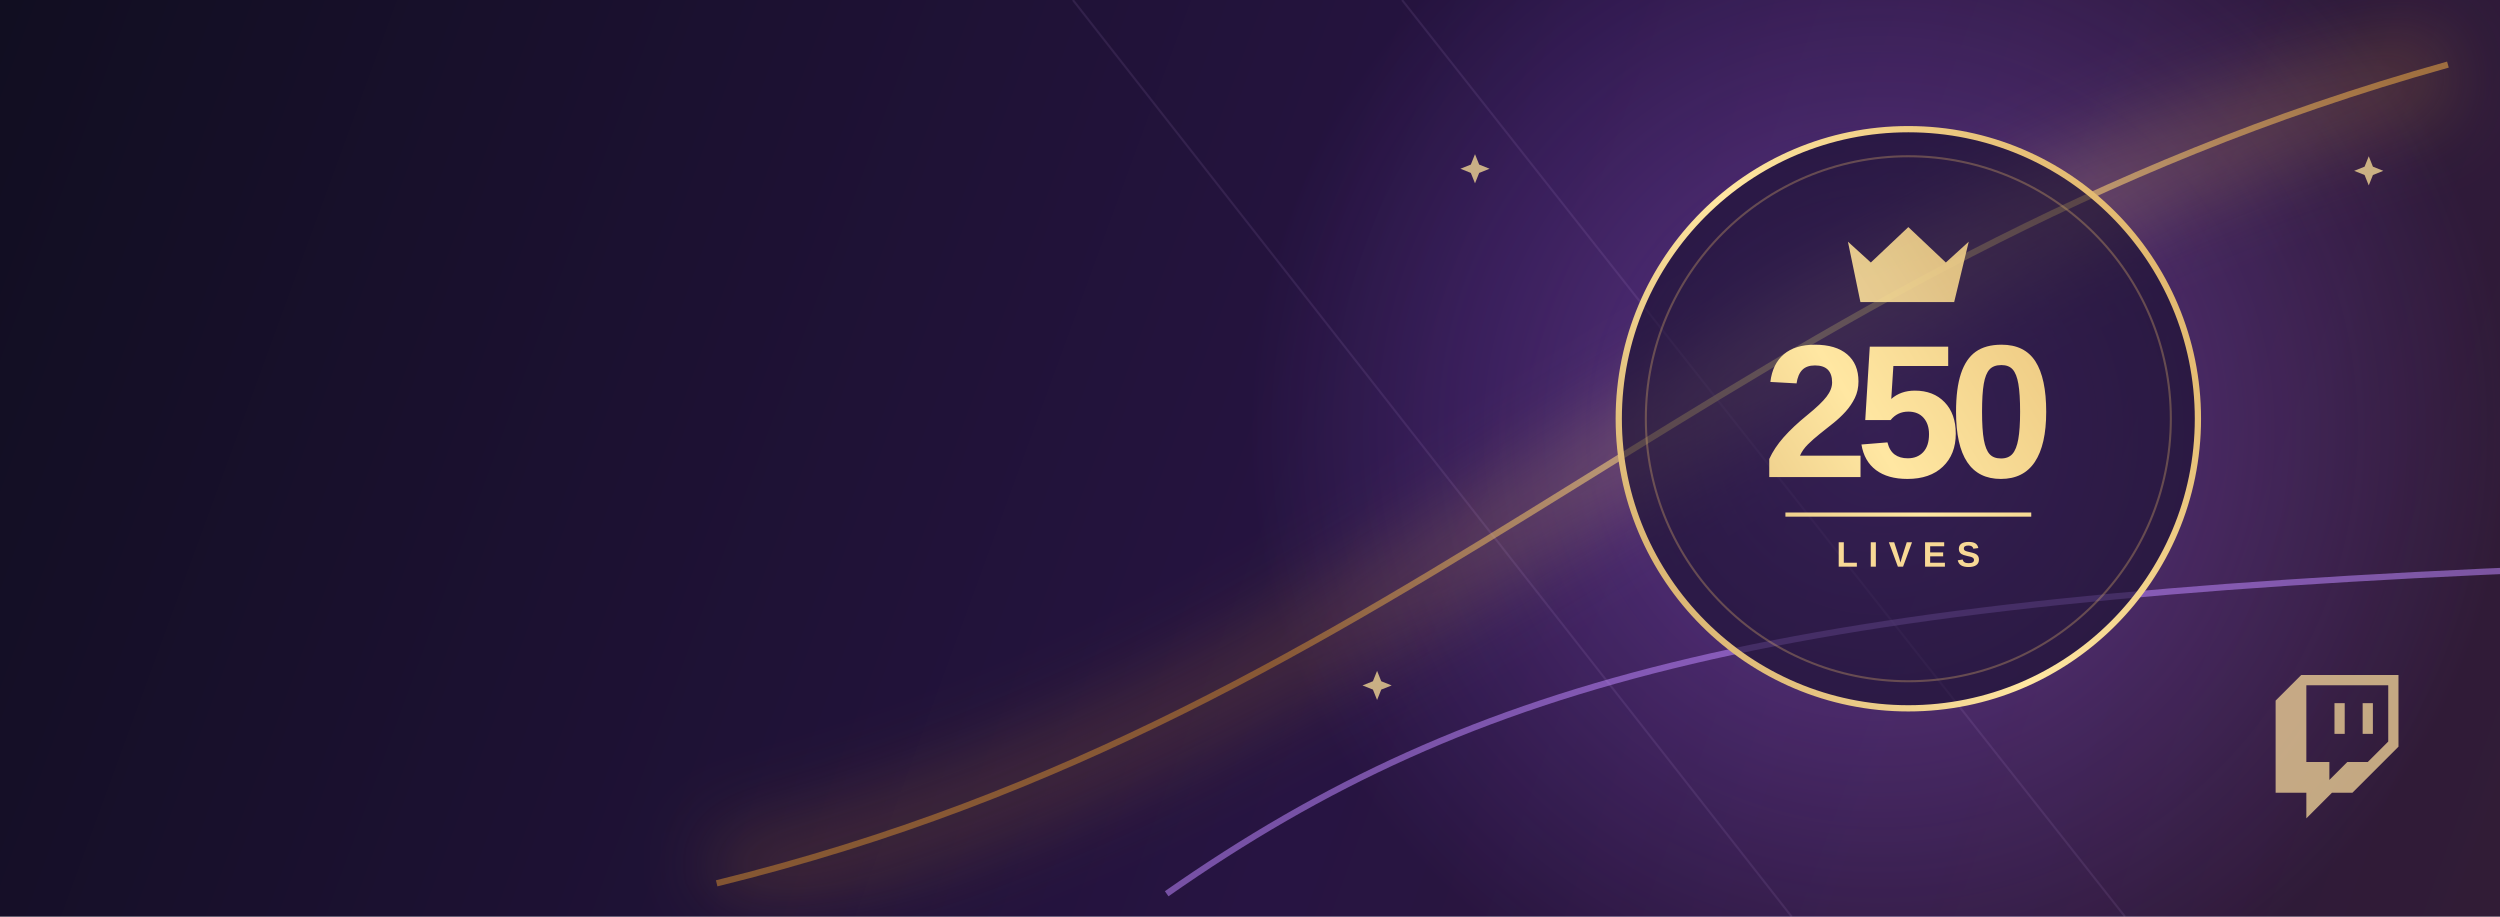
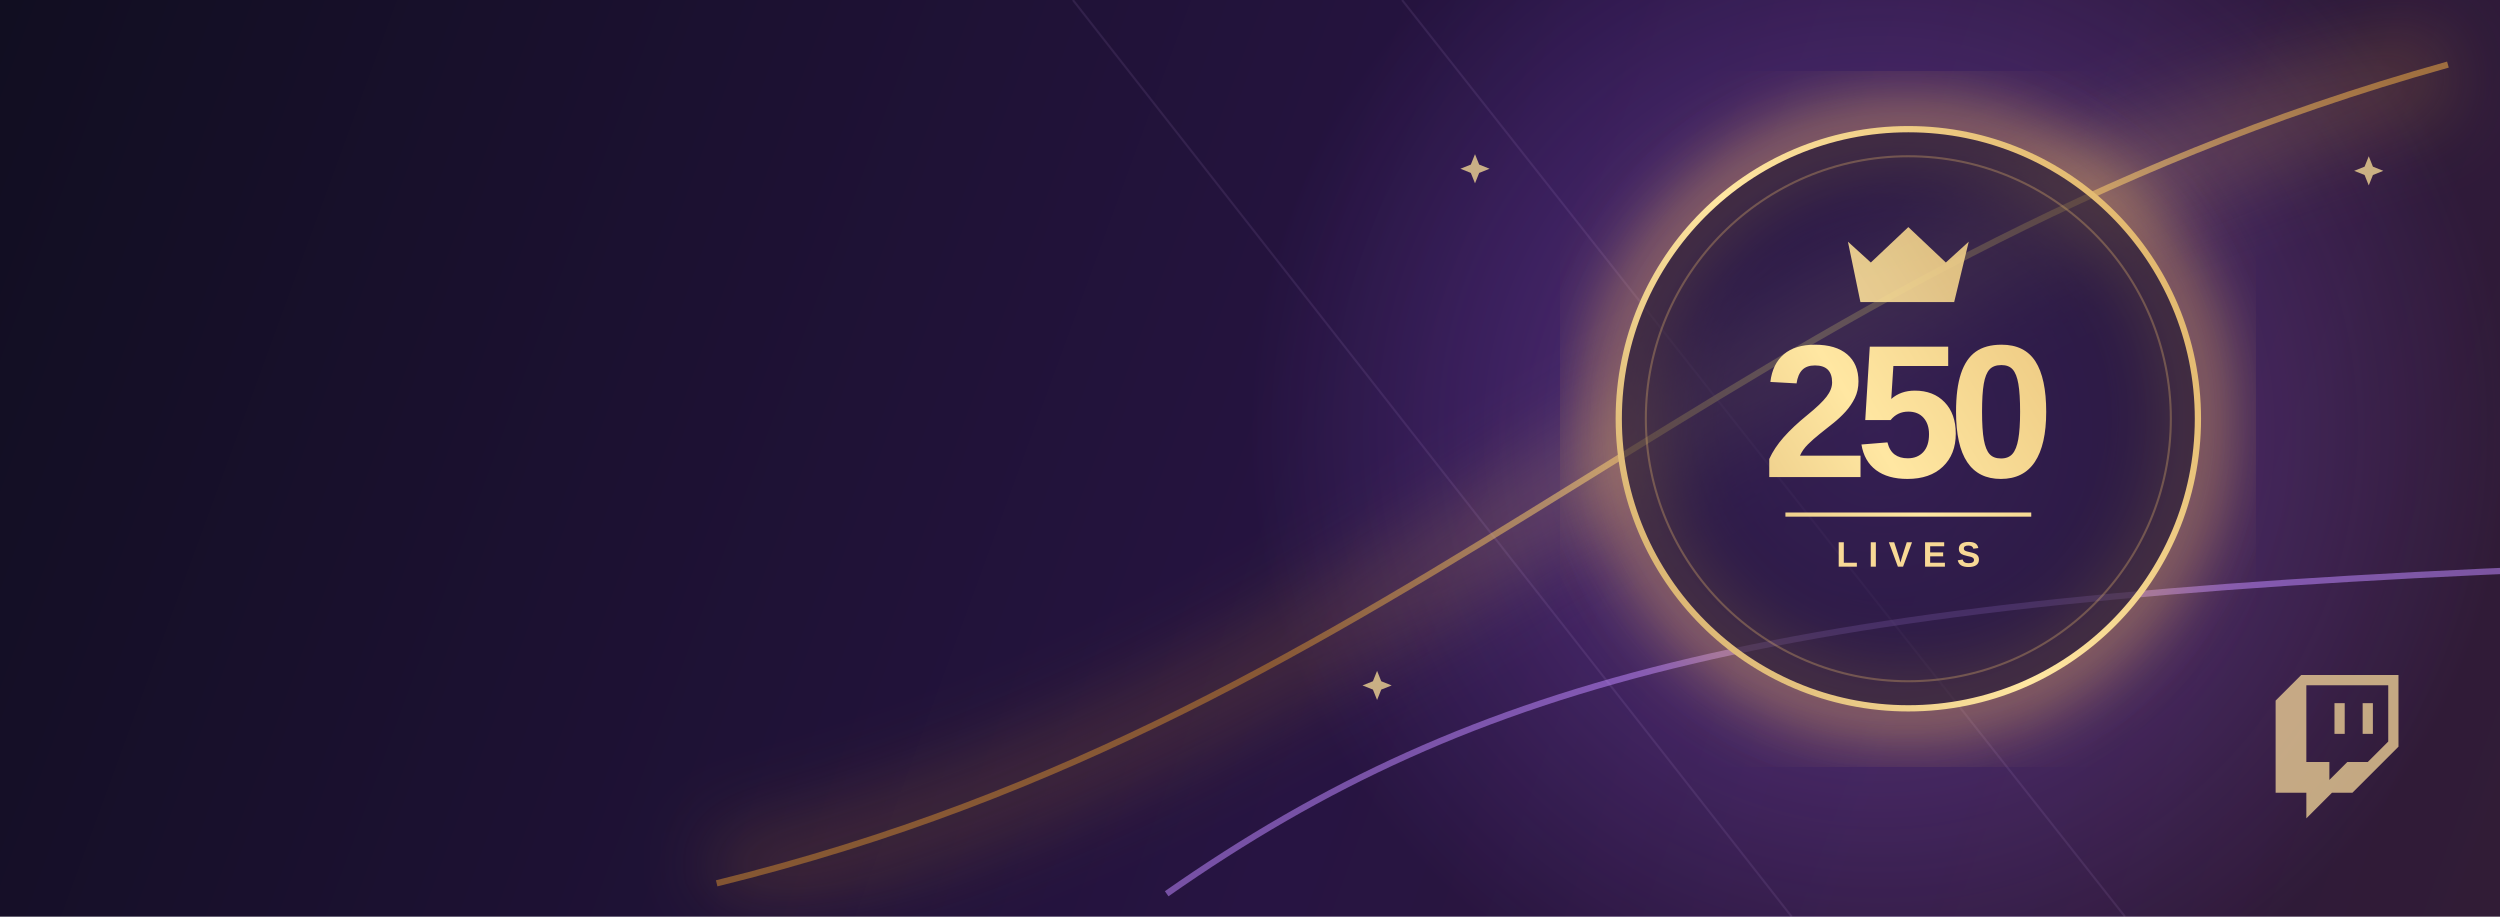
<svg xmlns="http://www.w3.org/2000/svg" viewBox="0 0 1200 440" fill="none">
  <defs>
    <linearGradient id="base" x1="0" y1="0" x2="1200" y2="440" gradientUnits="userSpaceOnUse">
      <stop stop-color="#110e21" />
      <stop offset=".56" stop-color="#271442" />
      <stop offset="1" stop-color="#311c36" />
    </linearGradient>
    <linearGradient id="gold" x1="651" y1="385" x2="1164" y2="60" gradientUnits="userSpaceOnUse">
      <stop stop-color="#a96f31" />
      <stop offset=".5" stop-color="#ffe7a2" />
      <stop offset="1" stop-color="#c98f42" />
    </linearGradient>
    <radialGradient id="light">
      <stop stop-color="#b268ff" stop-opacity=".4" />
      <stop offset="1" stop-color="#b268ff" stop-opacity="0" />
    </radialGradient>
    <filter id="glow">
      <feGaussianBlur stdDeviation="17" />
    </filter>
  </defs>
  <rect width="1200" height="440" fill="url(#base)" />
  <circle cx="902" cy="207" r="305" fill="url(#light)" />
  <path d="M344 424C682 341 828 128 1175 31" stroke="url(#gold)" stroke-width="47" opacity=".2" filter="url(#glow)" />
  <path d="M344 424C682 341 828 128 1175 31" stroke="url(#gold)" stroke-opacity=".69" stroke-width="3" />
  <path d="M560 429C710 324 860 288 1225 273" stroke="#bf89ff" stroke-opacity=".53" stroke-width="3" />
  <path d="M515 0 860 440M673 0 1020 440" stroke="#d7acf5" stroke-opacity=".1" stroke-width="1" />
+   <circle cx="916" cy="201" r="139" stroke="#efb85c" stroke-opacity=".68" stroke-width="21" filter="url(#glow)" />
  <circle cx="916" cy="201" r="139" fill="#180f2d" fill-opacity=".6" stroke="url(#gold)" stroke-width="3" />
  <circle cx="916" cy="201" r="126" stroke="#e4b76c" stroke-opacity=".32" stroke-width="1" />
  <path d="M887 116l11 10 18-17 18 17 11-10-7 29h-45z" fill="url(#gold)" opacity=".9" />
  <text x="916" y="229" text-anchor="middle" font-family="Arial,sans-serif" font-size="91" font-weight="900" letter-spacing="-6" fill="url(#gold)">250</text>
  <path d="M857 247h118" stroke="url(#gold)" stroke-width="2" />
  <text x="916" y="272" text-anchor="middle" font-family="Arial,sans-serif" font-size="17" font-weight="700" letter-spacing="5" fill="#f8d996">LIVES</text>
  <g transform="translate(1088 324) scale(4.3)" fill="#edcf96" opacity=".78">
    <path d="M3.857 0 1 2.857v10.286h3.429V16l2.857-2.857h2.286L14.714 8V0H3.857zm9.714 7.429-2.286 2.285H9l-2 2v-2H4.429V1.143h9.142v6.286z" />
    <path d="M11.857 3.143h-1.143v3.428h1.143V3.143zm-3.143 0H7.57v3.428h1.143V3.143z" />
  </g>
  <g fill="#f4d995" opacity=".78">
    <path d="m708 74 2 5 5 2-5 2-2 5-2-5-5-2 5-2z" />
    <path d="m1137 75 2 5 5 2-5 2-2 5-2-5-5-2 5-2z" />
    <path d="m661 322 2 5 5 2-5 2-2 5-2-5-5-2 5-2z" />
  </g>
</svg>
